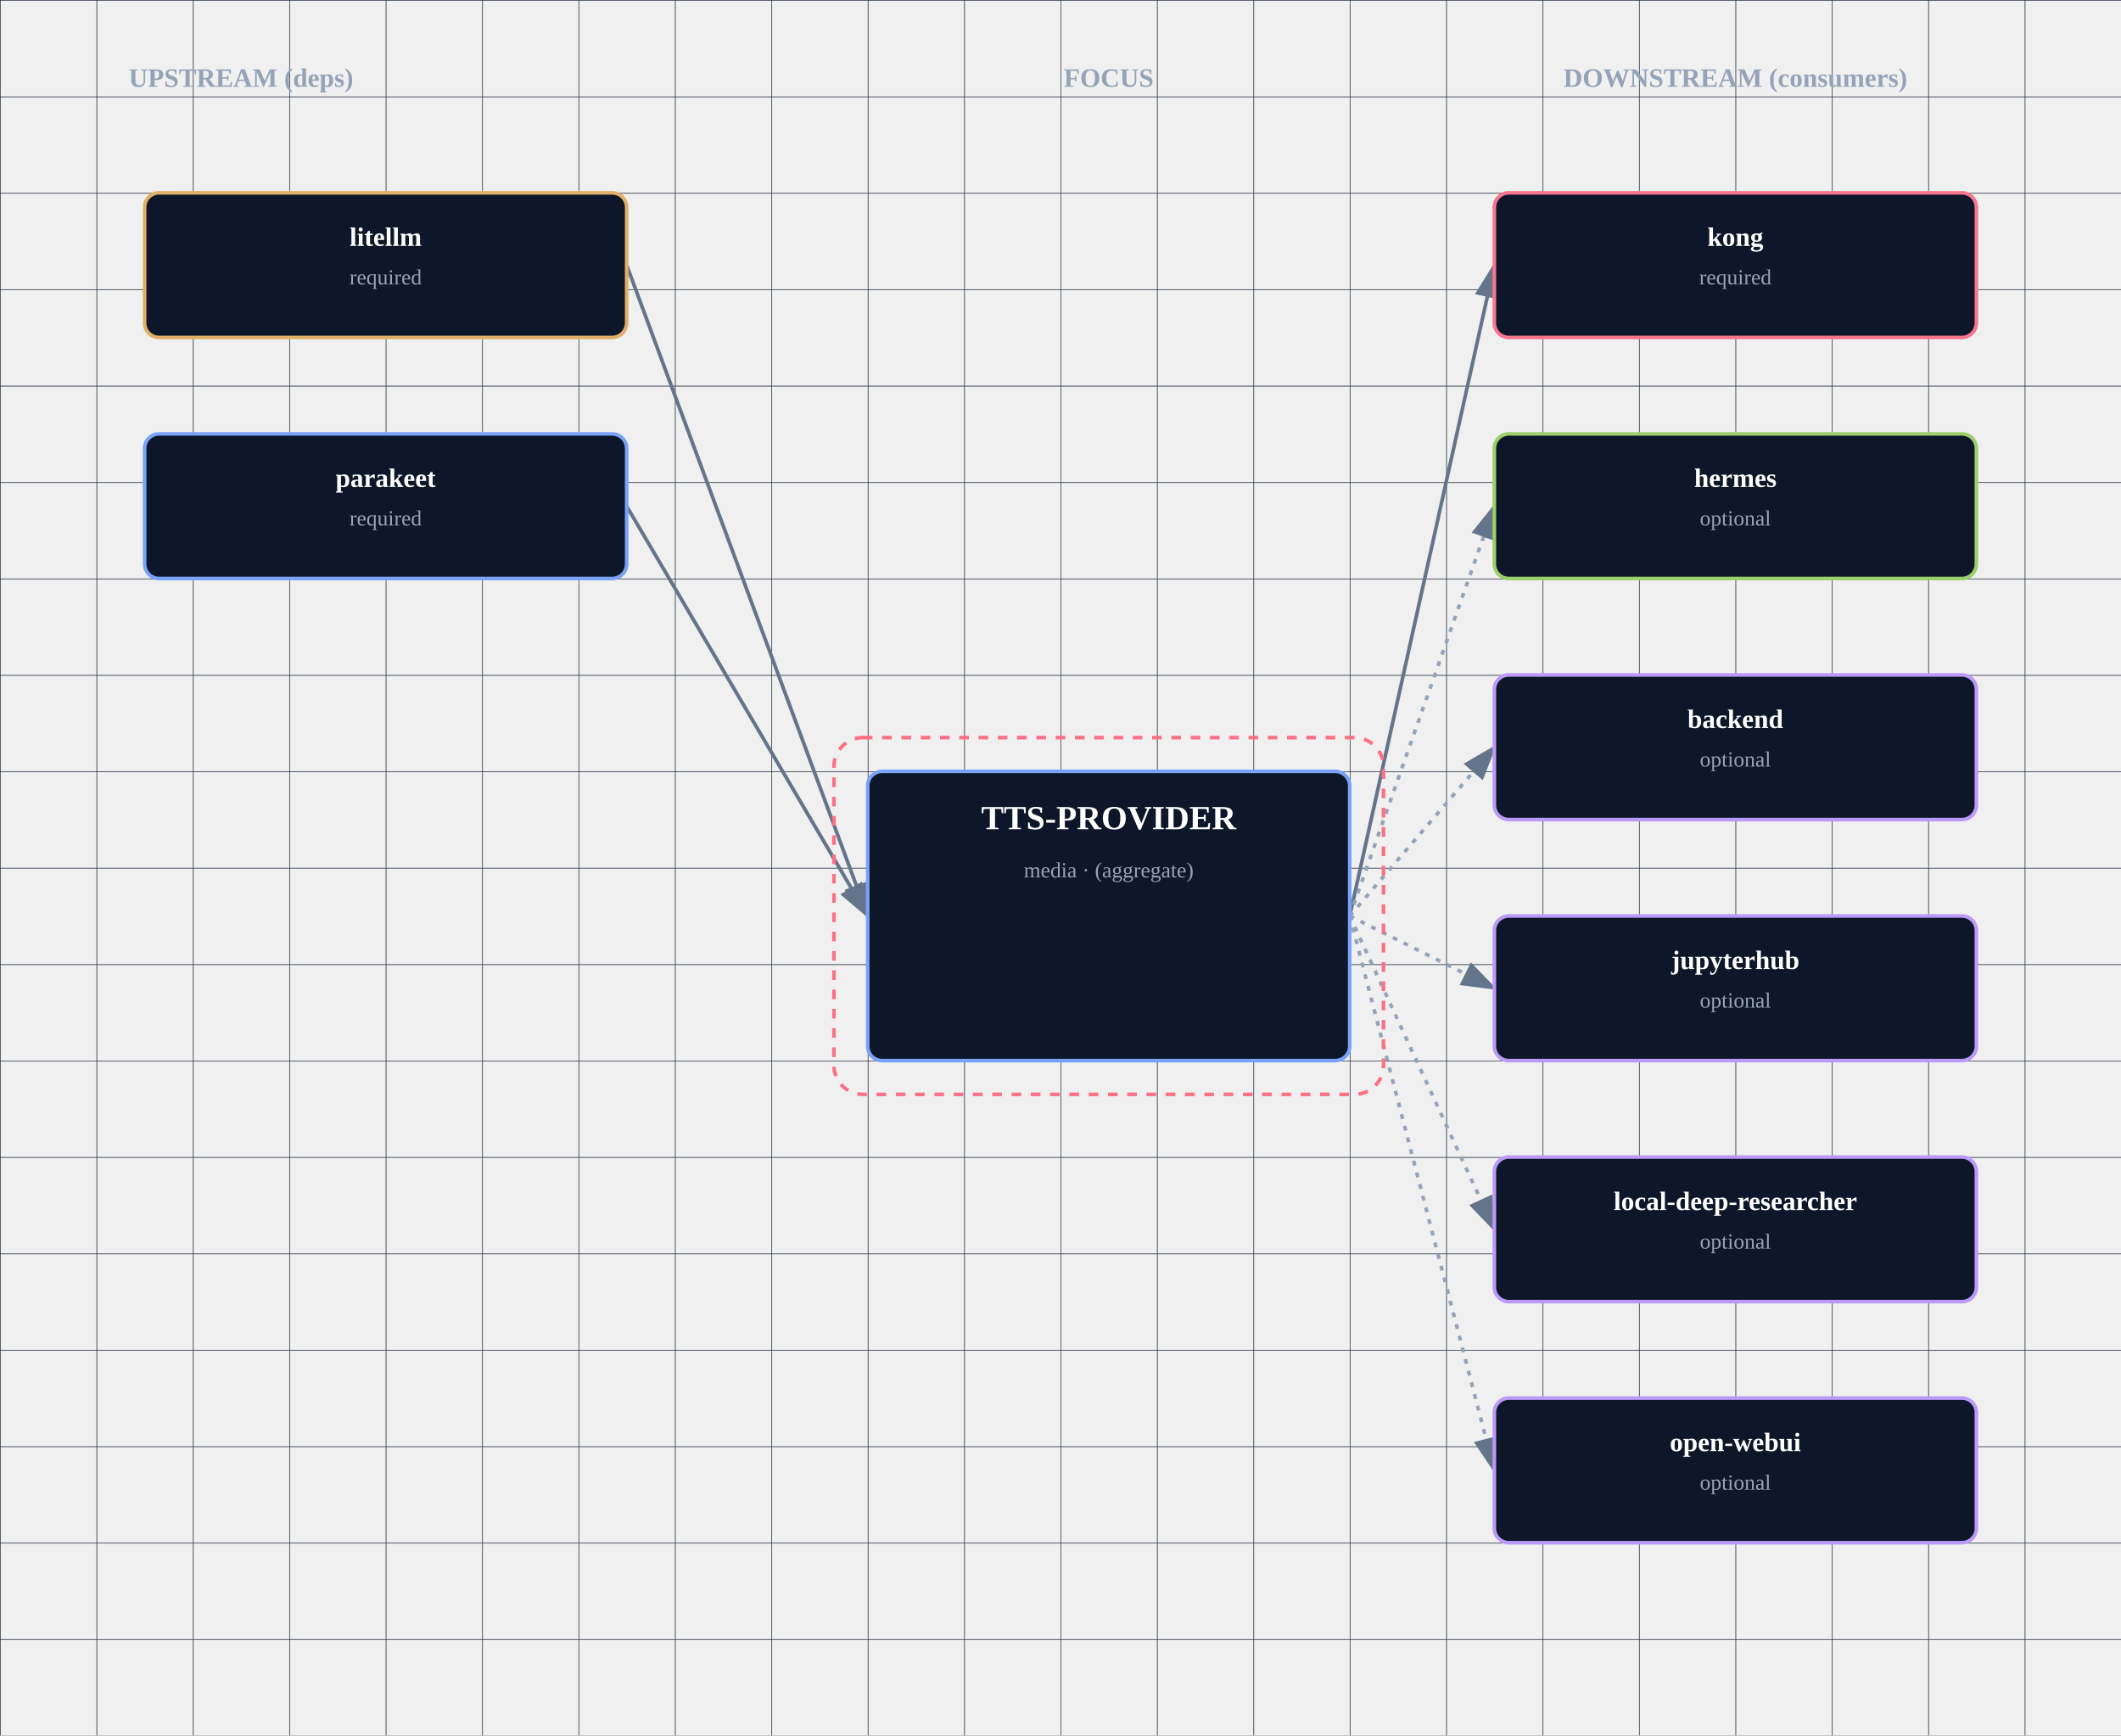
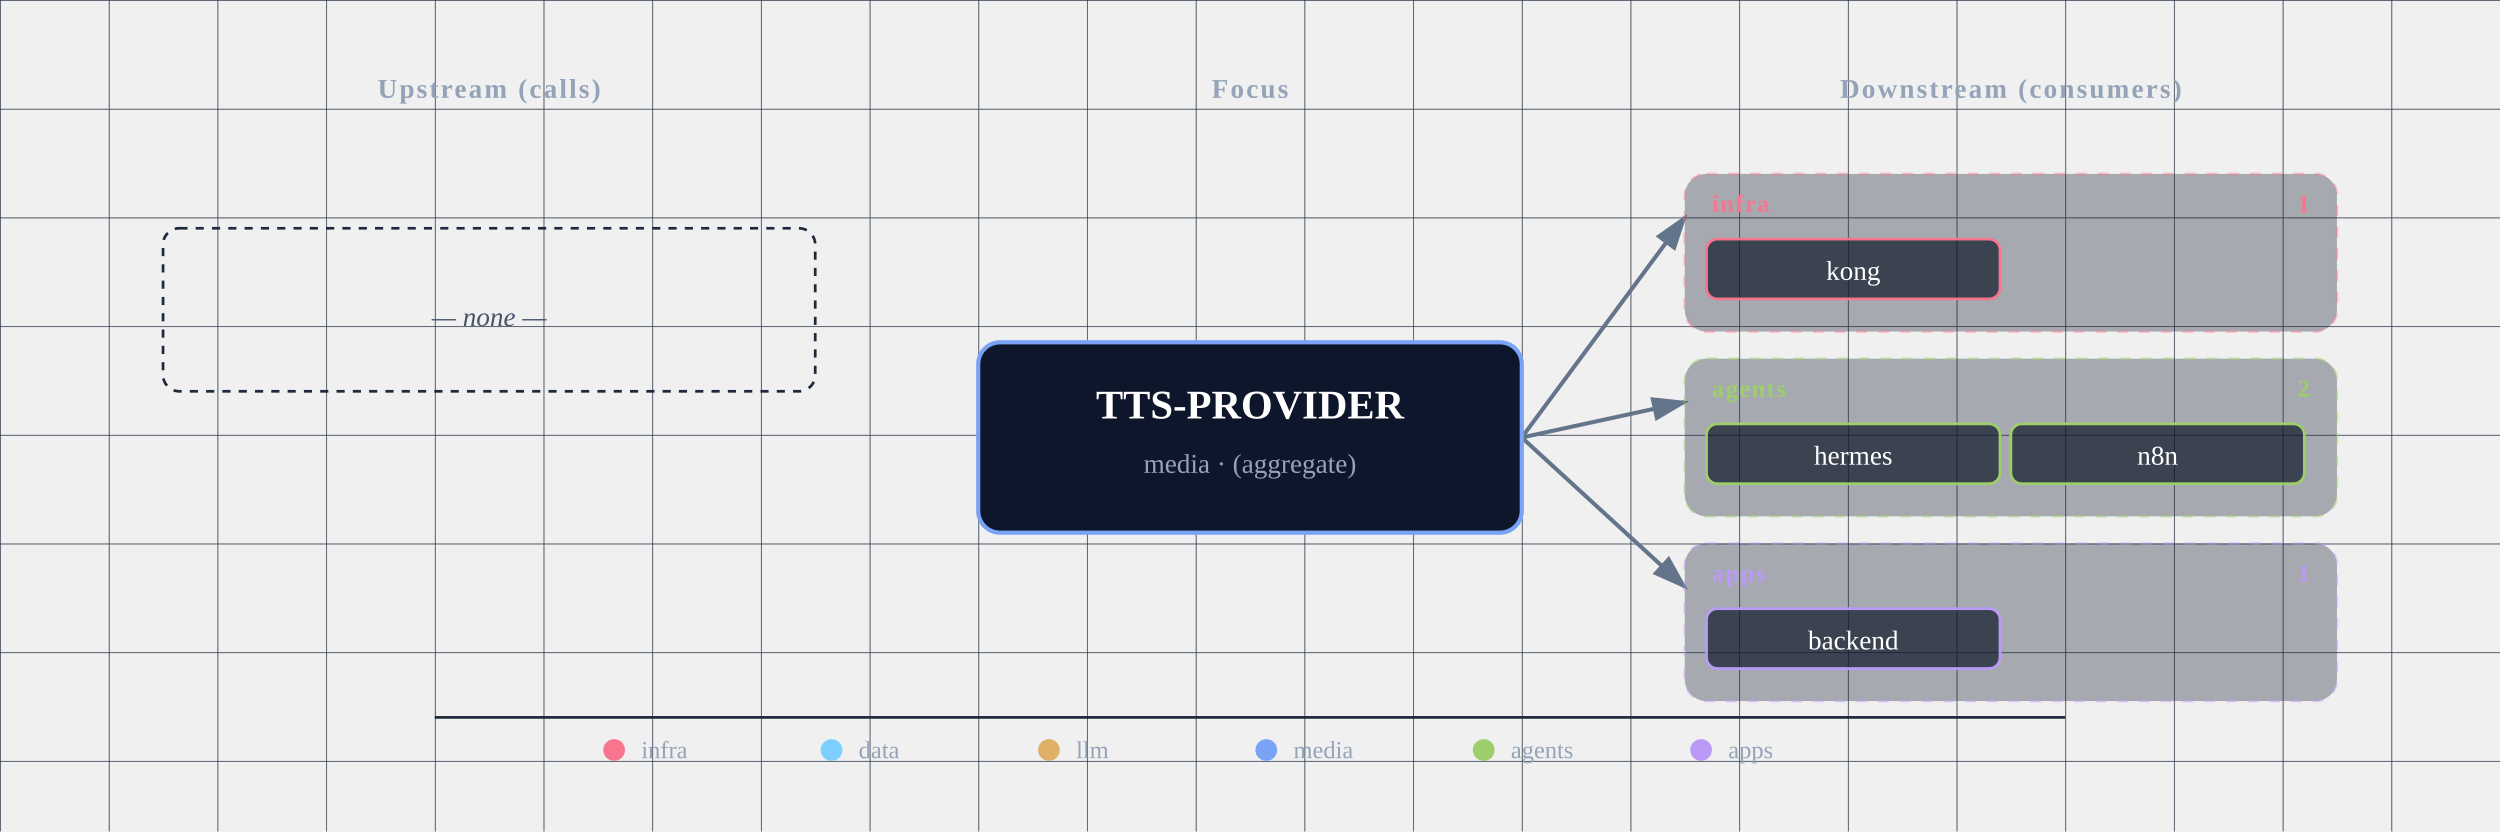
- <svg xmlns="http://www.w3.org/2000/svg" viewBox="0 0 880 720">
+ <svg xmlns="http://www.w3.org/2000/svg" viewBox="0 0 920 306">
  <defs>
    <pattern id="grid" width="40" height="40" patternUnits="userSpaceOnUse">
      <path d="M 40 0 L 0 0 0 40" fill="none" stroke="#1e293b" stroke-width="0.5" />
    </pattern>
-     <marker id="arrowhead-solid" markerWidth="10" markerHeight="7" refX="9" refY="3.5" orient="auto">
-       <polygon points="0 0, 10 3.5, 0 7" fill="#64748b" />
+     <marker id="arrowhead" markerWidth="9" markerHeight="6" refX="8" refY="3" orient="auto">
+       <polygon points="0 0, 9 3, 0 6" fill="#64748b" />
    </marker>
-     <marker id="arrowhead-dashed" markerWidth="10" markerHeight="7" refX="9" refY="3.5" orient="auto">
-       <polygon points="0 0, 10 3.5, 0 7" fill="#fbbf24" />
-     </marker>
+     <filter id="focus-glow" x="-50%" y="-50%" width="200%" height="200%">
+       <feGaussianBlur in="SourceAlpha" stdDeviation="6" />
+       <feFlood flood-color="#7aa2f7" flood-opacity="0.6" />
+       <feComposite in2="SourceAlpha" operator="in" />
+       <feMerge>
+         <feMergeNode />
+         <feMergeNode in="SourceGraphic" />
+       </feMerge>
+     </filter>
  </defs>
-   <rect width="880" height="720" fill="url(#grid)" />
-   <text x="100" y="36" fill="#94a3b8" font-size="11" font-weight="600" text-anchor="middle">UPSTREAM (deps)</text>
-   <text x="460" y="36" fill="#94a3b8" font-size="11" font-weight="600" text-anchor="middle">FOCUS</text>
-   <text x="720" y="36" fill="#94a3b8" font-size="11" font-weight="600" text-anchor="middle">DOWNSTREAM (consumers)</text>
-   <line x1="260" y1="110" x2="360" y2="380" stroke="#64748b" stroke-width="1.5" marker-end="url(#arrowhead-solid)" />
-   <line x1="260" y1="210" x2="360" y2="380" stroke="#64748b" stroke-width="1.5" marker-end="url(#arrowhead-solid)" />
-   <line x1="560" y1="380" x2="620" y2="110" stroke="#64748b" stroke-width="1.5" marker-end="url(#arrowhead-solid)" />
-   <line x1="560" y1="380" x2="620" y2="210" stroke="#94a3b8" stroke-width="1.5" stroke-dasharray="2,3" marker-end="url(#arrowhead-solid)" />
-   <line x1="560" y1="380" x2="620" y2="310" stroke="#94a3b8" stroke-width="1.5" stroke-dasharray="2,3" marker-end="url(#arrowhead-solid)" />
-   <line x1="560" y1="380" x2="620" y2="410" stroke="#94a3b8" stroke-width="1.5" stroke-dasharray="2,3" marker-end="url(#arrowhead-solid)" />
-   <line x1="560" y1="380" x2="620" y2="510" stroke="#94a3b8" stroke-width="1.5" stroke-dasharray="2,3" marker-end="url(#arrowhead-solid)" />
-   <line x1="560" y1="380" x2="620" y2="610" stroke="#94a3b8" stroke-width="1.5" stroke-dasharray="2,3" marker-end="url(#arrowhead-solid)" />
-   <g class="box-required">
-     <rect x="60" y="80" width="200" height="60" rx="6" fill="#0f172a" />
-     <rect x="60" y="80" width="200" height="60" rx="6" fill="rgba(15, 23, 42, 0.7)" stroke="#e0af68" stroke-width="1.5" />
-     <text x="160" y="102" fill="white" font-size="11" font-weight="600" text-anchor="middle">litellm</text>
-     <text x="160" y="118" fill="#94a3b8" font-size="9" text-anchor="middle">required</text>
+   <rect width="920" height="306" fill="url(#grid)" />
+   <text x="180" y="36" fill="#94a3b8" font-size="10" font-weight="600" text-anchor="middle" letter-spacing="0.08em">Upstream (calls)</text>
+   <text x="460" y="36" fill="#94a3b8" font-size="10" font-weight="600" text-anchor="middle" letter-spacing="0.08em">Focus</text>
+   <text x="740" y="36" fill="#94a3b8" font-size="10" font-weight="600" text-anchor="middle" letter-spacing="0.08em">Downstream (consumers)</text>
+   <line x1="560" y1="161" x2="620" y2="80" stroke="#64748b" stroke-width="1.5" marker-end="url(#arrowhead)" />
+   <line x1="560" y1="161" x2="620" y2="148" stroke="#64748b" stroke-width="1.5" marker-end="url(#arrowhead)" />
+   <line x1="560" y1="161" x2="620" y2="216" stroke="#64748b" stroke-width="1.5" marker-end="url(#arrowhead)" />
+   <g>
+     <rect x="60" y="84" width="240" height="60" rx="6" fill="none" stroke="#1e293b" stroke-width="1" stroke-dasharray="3,3" />
+     <text x="180" y="120" fill="#475569" font-size="10" font-style="italic" text-anchor="middle">— none —</text>
  </g>
-   <g class="box-required">
-     <rect x="60" y="180" width="200" height="60" rx="6" fill="#0f172a" />
-     <rect x="60" y="180" width="200" height="60" rx="6" fill="rgba(15, 23, 42, 0.7)" stroke="#7aa2f7" stroke-width="1.5" />
-     <text x="160" y="202" fill="white" font-size="11" font-weight="600" text-anchor="middle">parakeet</text>
-     <text x="160" y="218" fill="#94a3b8" font-size="9" text-anchor="middle">required</text>
+   <g>
+     <g class="cluster">
+       <rect x="620" y="64" width="240" height="58" rx="8" fill="rgba(30,41,59,0.35)" stroke="#f7768e" stroke-width="1" stroke-dasharray="4,4" stroke-opacity="0.4" />
+       <text x="630" y="78" fill="#f7768e" font-size="9" font-weight="700" text-anchor="start" style="letter-spacing:0.06em;text-transform:uppercase;">infra</text>
+       <text x="850" y="78" fill="#f7768e" font-size="9" font-weight="600" text-anchor="end">1</text>
+     </g>
+     <g>
+       <rect x="628" y="88" width="108" height="22" rx="4" fill="rgba(15,23,42,0.7)" stroke="#f7768e" stroke-width="1" />
+       <text x="682" y="103" fill="white" font-size="10" text-anchor="middle">kong</text>
+     </g>
+     <g class="cluster">
+       <rect x="620" y="132" width="240" height="58" rx="8" fill="rgba(30,41,59,0.35)" stroke="#9ece6a" stroke-width="1" stroke-dasharray="4,4" stroke-opacity="0.4" />
+       <text x="630" y="146" fill="#9ece6a" font-size="9" font-weight="700" text-anchor="start" style="letter-spacing:0.06em;text-transform:uppercase;">agents</text>
+       <text x="850" y="146" fill="#9ece6a" font-size="9" font-weight="600" text-anchor="end">2</text>
+     </g>
+     <g>
+       <rect x="628" y="156" width="108" height="22" rx="4" fill="rgba(15,23,42,0.7)" stroke="#9ece6a" stroke-width="1" />
+       <text x="682" y="171" fill="white" font-size="10" text-anchor="middle">hermes</text>
+     </g>
+     <g>
+       <rect x="740" y="156" width="108" height="22" rx="4" fill="rgba(15,23,42,0.7)" stroke="#9ece6a" stroke-width="1" />
+       <text x="794" y="171" fill="white" font-size="10" text-anchor="middle">n8n</text>
+     </g>
+     <g class="cluster">
+       <rect x="620" y="200" width="240" height="58" rx="8" fill="rgba(30,41,59,0.35)" stroke="#bb9af7" stroke-width="1" stroke-dasharray="4,4" stroke-opacity="0.4" />
+       <text x="630" y="214" fill="#bb9af7" font-size="9" font-weight="700" text-anchor="start" style="letter-spacing:0.06em;text-transform:uppercase;">apps</text>
+       <text x="850" y="214" fill="#bb9af7" font-size="9" font-weight="600" text-anchor="end">1</text>
+     </g>
+     <g>
+       <rect x="628" y="224" width="108" height="22" rx="4" fill="rgba(15,23,42,0.7)" stroke="#bb9af7" stroke-width="1" />
+       <text x="682" y="239" fill="white" font-size="10" text-anchor="middle">backend</text>
+     </g>
  </g>
-   <g class="box-focus">
-     <rect x="360" y="320" width="200" height="120" rx="6" fill="#0f172a" />
-     <rect x="360" y="320" width="200" height="120" rx="6" fill="rgba(15, 23, 42, 0.7)" stroke="#7aa2f7" stroke-width="1.5" />
-     <text x="460" y="344" fill="white" font-size="14" font-weight="600" text-anchor="middle">TTS-PROVIDER</text>
-     <text x="460" y="364" fill="#94a3b8" font-size="9" text-anchor="middle">media · (aggregate)</text>
+   <g class="focus" filter="url(#focus-glow)">
+     <rect x="360" y="126" width="200" height="70" rx="8" fill="#0f172a" stroke="#7aa2f7" stroke-width="1.5" />
+     <text x="460" y="154" fill="white" font-size="15" font-weight="700" text-anchor="middle">TTS-PROVIDER</text>
+     <text x="460" y="174" fill="#94a3b8" font-size="10" text-anchor="middle">media · (aggregate)</text>
  </g>
-   <g class="box-required">
-     <rect x="620" y="80" width="200" height="60" rx="6" fill="#0f172a" />
-     <rect x="620" y="80" width="200" height="60" rx="6" fill="rgba(15, 23, 42, 0.7)" stroke="#f7768e" stroke-width="1.5" />
-     <text x="720" y="102" fill="white" font-size="11" font-weight="600" text-anchor="middle">kong</text>
-     <text x="720" y="118" fill="#94a3b8" font-size="9" text-anchor="middle">required</text>
+   <g class="legend">
+     <line x1="160" y1="264" x2="760" y2="264" stroke="#1e293b" stroke-width="1" />
+     <circle cx="226" cy="276" r="4" fill="#f7768e" />
+     <text x="236" y="279" fill="#94a3b8" font-size="9" font-weight="400" text-anchor="start">infra</text>
+     <circle cx="306" cy="276" r="4" fill="#7dcfff" />
+     <text x="316" y="279" fill="#94a3b8" font-size="9" font-weight="400" text-anchor="start">data</text>
+     <circle cx="386" cy="276" r="4" fill="#e0af68" />
+     <text x="396" y="279" fill="#94a3b8" font-size="9" font-weight="400" text-anchor="start">llm</text>
+     <circle cx="466" cy="276" r="4" fill="#7aa2f7" />
+     <text x="476" y="279" fill="#94a3b8" font-size="9" font-weight="400" text-anchor="start">media</text>
+     <circle cx="546" cy="276" r="4" fill="#9ece6a" />
+     <text x="556" y="279" fill="#94a3b8" font-size="9" font-weight="400" text-anchor="start">agents</text>
+     <circle cx="626" cy="276" r="4" fill="#bb9af7" />
+     <text x="636" y="279" fill="#94a3b8" font-size="9" font-weight="400" text-anchor="start">apps</text>
  </g>
-   <g class="box-optional">
-     <rect x="620" y="180" width="200" height="60" rx="6" fill="#0f172a" />
-     <rect x="620" y="180" width="200" height="60" rx="6" fill="rgba(15, 23, 42, 0.7)" stroke="#9ece6a" stroke-width="1.5" />
-     <text x="720" y="202" fill="white" font-size="11" font-weight="600" text-anchor="middle">hermes</text>
-     <text x="720" y="218" fill="#94a3b8" font-size="9" text-anchor="middle">optional</text>
-   </g>
-   <g class="box-optional">
-     <rect x="620" y="280" width="200" height="60" rx="6" fill="#0f172a" />
-     <rect x="620" y="280" width="200" height="60" rx="6" fill="rgba(15, 23, 42, 0.7)" stroke="#bb9af7" stroke-width="1.5" />
-     <text x="720" y="302" fill="white" font-size="11" font-weight="600" text-anchor="middle">backend</text>
-     <text x="720" y="318" fill="#94a3b8" font-size="9" text-anchor="middle">optional</text>
-   </g>
-   <g class="box-optional">
-     <rect x="620" y="380" width="200" height="60" rx="6" fill="#0f172a" />
-     <rect x="620" y="380" width="200" height="60" rx="6" fill="rgba(15, 23, 42, 0.7)" stroke="#bb9af7" stroke-width="1.5" />
-     <text x="720" y="402" fill="white" font-size="11" font-weight="600" text-anchor="middle">jupyterhub</text>
-     <text x="720" y="418" fill="#94a3b8" font-size="9" text-anchor="middle">optional</text>
-   </g>
-   <g class="box-optional">
-     <rect x="620" y="480" width="200" height="60" rx="6" fill="#0f172a" />
-     <rect x="620" y="480" width="200" height="60" rx="6" fill="rgba(15, 23, 42, 0.7)" stroke="#bb9af7" stroke-width="1.5" />
-     <text x="720" y="502" fill="white" font-size="11" font-weight="600" text-anchor="middle">local-deep-researcher</text>
-     <text x="720" y="518" fill="#94a3b8" font-size="9" text-anchor="middle">optional</text>
-   </g>
-   <g class="box-optional">
-     <rect x="620" y="580" width="200" height="60" rx="6" fill="#0f172a" />
-     <rect x="620" y="580" width="200" height="60" rx="6" fill="rgba(15, 23, 42, 0.7)" stroke="#bb9af7" stroke-width="1.5" />
-     <text x="720" y="602" fill="white" font-size="11" font-weight="600" text-anchor="middle">open-webui</text>
-     <text x="720" y="618" fill="#94a3b8" font-size="9" text-anchor="middle">optional</text>
-   </g>
-   <rect x="346" y="306" width="228" height="148" rx="12" fill="none" stroke="#fb7185" stroke-width="1.5" stroke-dasharray="4,4" />
</svg>
